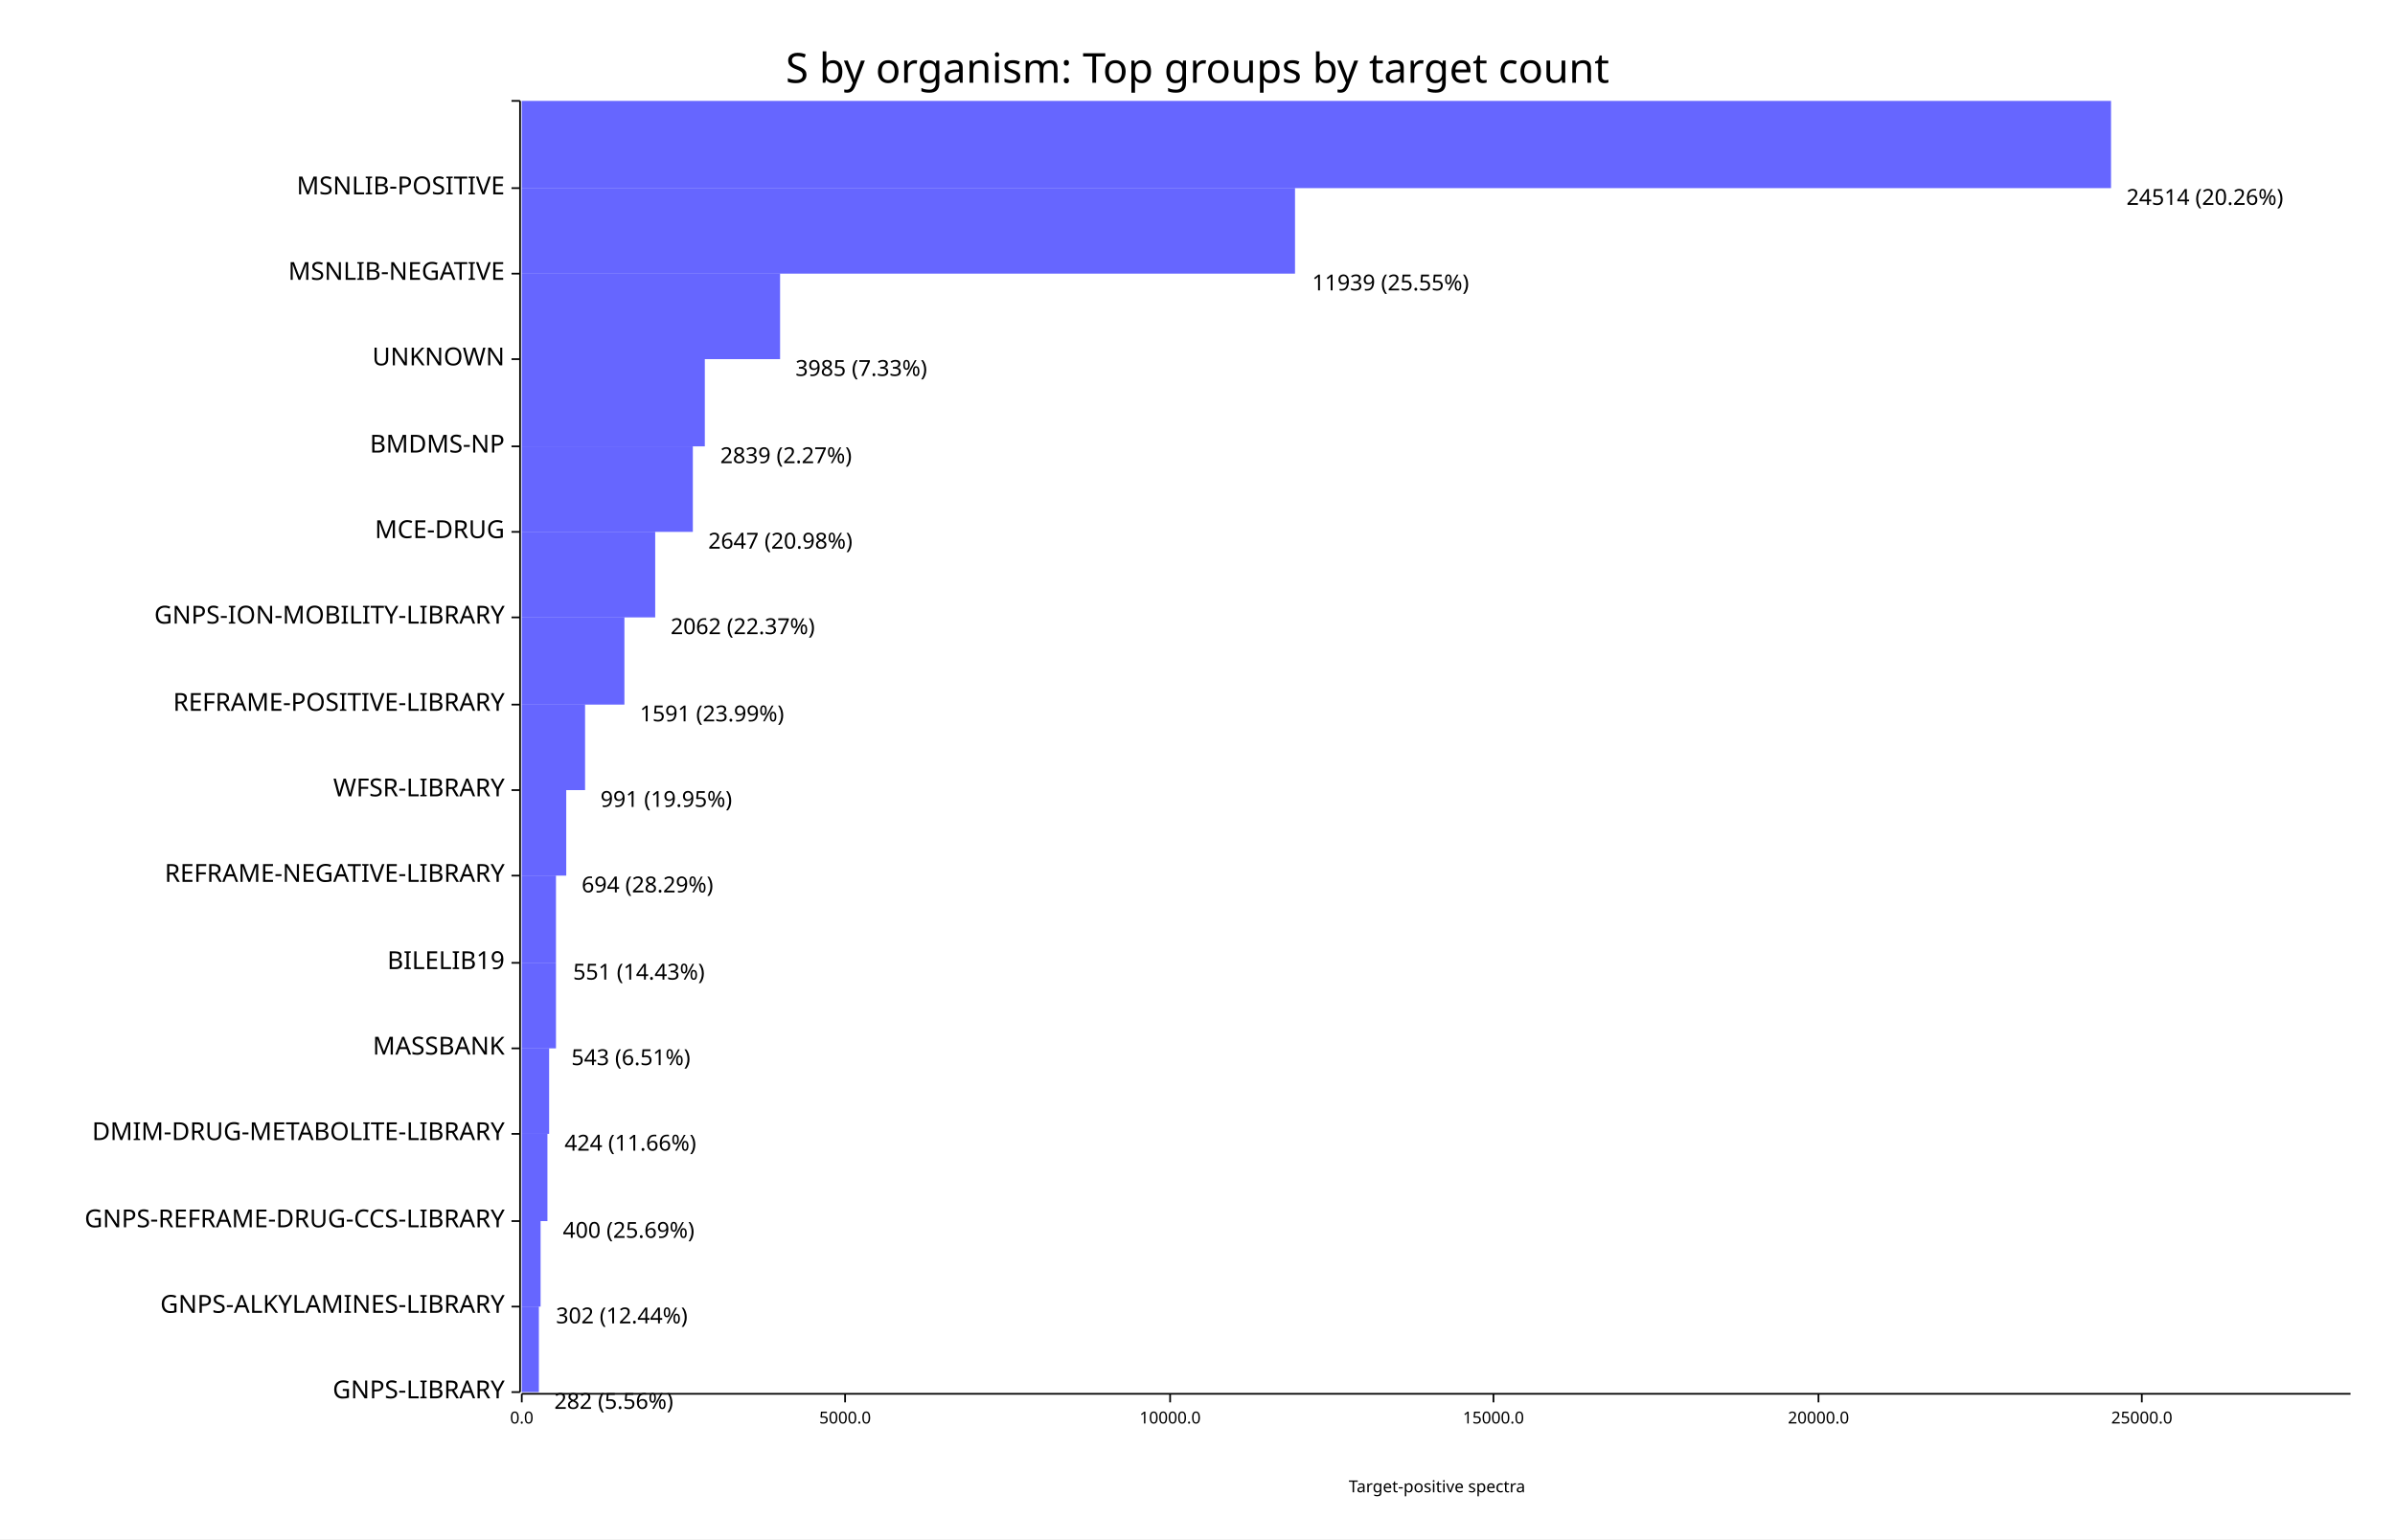
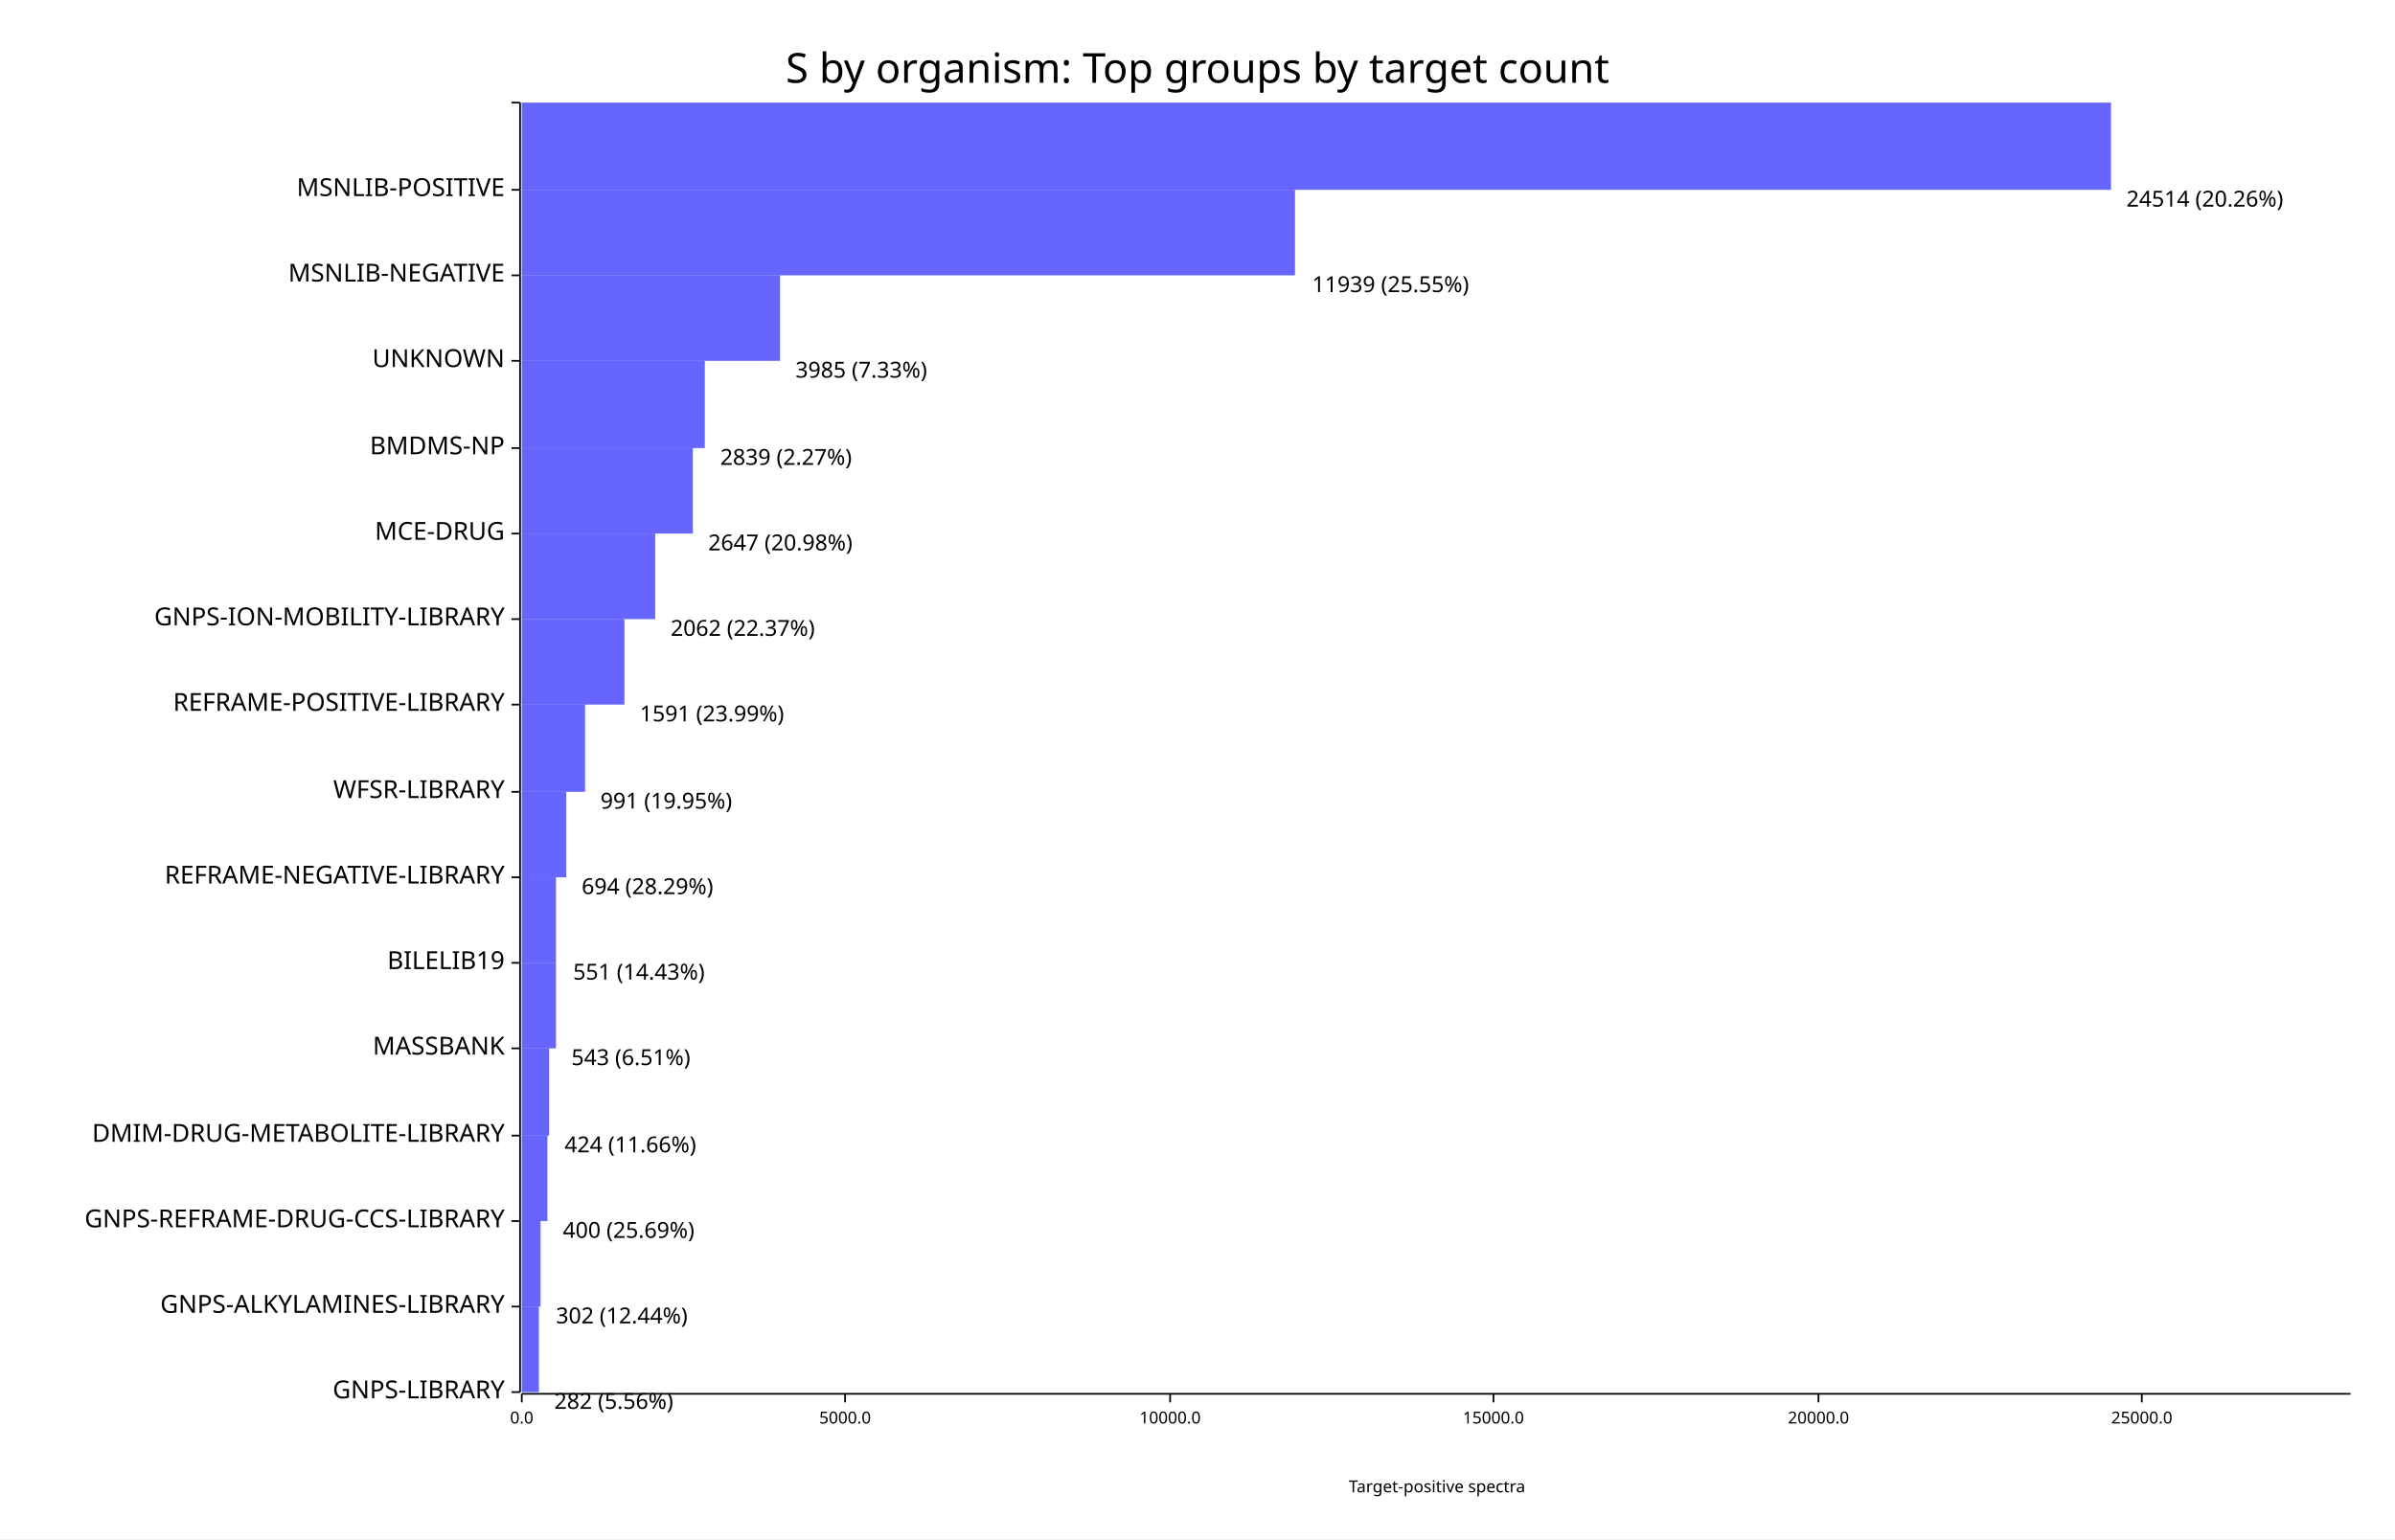
<svg xmlns="http://www.w3.org/2000/svg" width="1400" height="900" viewBox="0 0 1400 900">
  <rect x="0" y="0" width="1400" height="900" opacity="1" fill="#FFFFFF" stroke="none" />
  <text x="700" y="30" dy="0.76em" text-anchor="middle" font-family="sans-serif" font-size="24.194" opacity="1" fill="#000000">
S by organism: Top groups by target count
</text>
  <text x="840" y="875" dy="-0.5ex" text-anchor="middle" font-family="sans-serif" font-size="9.677" opacity="1" fill="#000000">
Target-positive spectra
</text>
-   <polyline fill="none" opacity="1" stroke="#000000" stroke-width="1" points="304,59 304,814 " />
+   <polyline fill="none" opacity="1" stroke="#000000" stroke-width="1" points="304,60 304,814 " />
  <text x="295" y="814" dy="0.5ex" text-anchor="end" font-family="sans-serif" font-size="14.516" opacity="1" fill="#000000">
GNPS-LIBRARY
</text>
  <polyline fill="none" opacity="1" stroke="#000000" stroke-width="1" points="299,814 304,814 " />
  <text x="295" y="764" dy="0.5ex" text-anchor="end" font-family="sans-serif" font-size="14.516" opacity="1" fill="#000000">
GNPS-ALKYLAMINES-LIBRARY
</text>
  <polyline fill="none" opacity="1" stroke="#000000" stroke-width="1" points="299,764 304,764 " />
  <text x="295" y="714" dy="0.5ex" text-anchor="end" font-family="sans-serif" font-size="14.516" opacity="1" fill="#000000">
GNPS-REFRAME-DRUG-CCS-LIBRARY
</text>
  <polyline fill="none" opacity="1" stroke="#000000" stroke-width="1" points="299,714 304,714 " />
-   <text x="295" y="663" dy="0.5ex" text-anchor="end" font-family="sans-serif" font-size="14.516" opacity="1" fill="#000000">
+   <text x="295" y="664" dy="0.5ex" text-anchor="end" font-family="sans-serif" font-size="14.516" opacity="1" fill="#000000">
DMIM-DRUG-METABOLITE-LIBRARY
</text>
-   <polyline fill="none" opacity="1" stroke="#000000" stroke-width="1" points="299,663 304,663 " />
+   <polyline fill="none" opacity="1" stroke="#000000" stroke-width="1" points="299,664 304,664 " />
  <text x="295" y="613" dy="0.5ex" text-anchor="end" font-family="sans-serif" font-size="14.516" opacity="1" fill="#000000">
MASSBANK
</text>
  <polyline fill="none" opacity="1" stroke="#000000" stroke-width="1" points="299,613 304,613 " />
  <text x="295" y="563" dy="0.5ex" text-anchor="end" font-family="sans-serif" font-size="14.516" opacity="1" fill="#000000">
BILELIB19
</text>
  <polyline fill="none" opacity="1" stroke="#000000" stroke-width="1" points="299,563 304,563 " />
-   <text x="295" y="512" dy="0.5ex" text-anchor="end" font-family="sans-serif" font-size="14.516" opacity="1" fill="#000000">
+   <text x="295" y="513" dy="0.5ex" text-anchor="end" font-family="sans-serif" font-size="14.516" opacity="1" fill="#000000">
REFRAME-NEGATIVE-LIBRARY
</text>
-   <polyline fill="none" opacity="1" stroke="#000000" stroke-width="1" points="299,512 304,512 " />
-   <text x="295" y="462" dy="0.5ex" text-anchor="end" font-family="sans-serif" font-size="14.516" opacity="1" fill="#000000">
+   <polyline fill="none" opacity="1" stroke="#000000" stroke-width="1" points="299,513 304,513 " />
+   <text x="295" y="463" dy="0.5ex" text-anchor="end" font-family="sans-serif" font-size="14.516" opacity="1" fill="#000000">
WFSR-LIBRARY
</text>
-   <polyline fill="none" opacity="1" stroke="#000000" stroke-width="1" points="299,462 304,462 " />
+   <polyline fill="none" opacity="1" stroke="#000000" stroke-width="1" points="299,463 304,463 " />
  <text x="295" y="412" dy="0.5ex" text-anchor="end" font-family="sans-serif" font-size="14.516" opacity="1" fill="#000000">
REFRAME-POSITIVE-LIBRARY
</text>
  <polyline fill="none" opacity="1" stroke="#000000" stroke-width="1" points="299,412 304,412 " />
-   <text x="295" y="361" dy="0.5ex" text-anchor="end" font-family="sans-serif" font-size="14.516" opacity="1" fill="#000000">
+   <text x="295" y="362" dy="0.5ex" text-anchor="end" font-family="sans-serif" font-size="14.516" opacity="1" fill="#000000">
GNPS-ION-MOBILITY-LIBRARY
</text>
-   <polyline fill="none" opacity="1" stroke="#000000" stroke-width="1" points="299,361 304,361 " />
-   <text x="295" y="311" dy="0.5ex" text-anchor="end" font-family="sans-serif" font-size="14.516" opacity="1" fill="#000000">
+   <polyline fill="none" opacity="1" stroke="#000000" stroke-width="1" points="299,362 304,362 " />
+   <text x="295" y="312" dy="0.5ex" text-anchor="end" font-family="sans-serif" font-size="14.516" opacity="1" fill="#000000">
MCE-DRUG
</text>
-   <polyline fill="none" opacity="1" stroke="#000000" stroke-width="1" points="299,311 304,311 " />
-   <text x="295" y="261" dy="0.5ex" text-anchor="end" font-family="sans-serif" font-size="14.516" opacity="1" fill="#000000">
+   <polyline fill="none" opacity="1" stroke="#000000" stroke-width="1" points="299,312 304,312 " />
+   <text x="295" y="262" dy="0.5ex" text-anchor="end" font-family="sans-serif" font-size="14.516" opacity="1" fill="#000000">
BMDMS-NP
</text>
-   <polyline fill="none" opacity="1" stroke="#000000" stroke-width="1" points="299,261 304,261 " />
-   <text x="295" y="210" dy="0.5ex" text-anchor="end" font-family="sans-serif" font-size="14.516" opacity="1" fill="#000000">
+   <polyline fill="none" opacity="1" stroke="#000000" stroke-width="1" points="299,262 304,262 " />
+   <text x="295" y="211" dy="0.5ex" text-anchor="end" font-family="sans-serif" font-size="14.516" opacity="1" fill="#000000">
UNKNOWN
</text>
-   <polyline fill="none" opacity="1" stroke="#000000" stroke-width="1" points="299,210 304,210 " />
-   <text x="295" y="160" dy="0.5ex" text-anchor="end" font-family="sans-serif" font-size="14.516" opacity="1" fill="#000000">
+   <polyline fill="none" opacity="1" stroke="#000000" stroke-width="1" points="299,211 304,211 " />
+   <text x="295" y="161" dy="0.5ex" text-anchor="end" font-family="sans-serif" font-size="14.516" opacity="1" fill="#000000">
MSNLIB-NEGATIVE
</text>
-   <polyline fill="none" opacity="1" stroke="#000000" stroke-width="1" points="299,160 304,160 " />
-   <text x="295" y="110" dy="0.5ex" text-anchor="end" font-family="sans-serif" font-size="14.516" opacity="1" fill="#000000">
+   <polyline fill="none" opacity="1" stroke="#000000" stroke-width="1" points="299,161 304,161 " />
+   <text x="295" y="111" dy="0.5ex" text-anchor="end" font-family="sans-serif" font-size="14.516" opacity="1" fill="#000000">
MSNLIB-POSITIVE
</text>
-   <polyline fill="none" opacity="1" stroke="#000000" stroke-width="1" points="299,110 304,110 " />
-   <text x="295" y="59" dy="0.5ex" text-anchor="end" font-family="sans-serif" font-size="14.516" opacity="1" fill="#000000">
+   <polyline fill="none" opacity="1" stroke="#000000" stroke-width="1" points="299,111 304,111 " />
+   <text x="295" y="60" dy="0.5ex" text-anchor="end" font-family="sans-serif" font-size="14.516" opacity="1" fill="#000000">

</text>
-   <polyline fill="none" opacity="1" stroke="#000000" stroke-width="1" points="299,59 304,59 " />
+   <polyline fill="none" opacity="1" stroke="#000000" stroke-width="1" points="299,60 304,60 " />
  <polyline fill="none" opacity="1" stroke="#000000" stroke-width="1" points="305,815 1374,815 " />
  <text x="305" y="825" dy="0.76em" text-anchor="middle" font-family="sans-serif" font-size="9.677" opacity="1" fill="#000000">
0.0
</text>
  <polyline fill="none" opacity="1" stroke="#000000" stroke-width="1" points="305,815 305,820 " />
  <text x="494" y="825" dy="0.76em" text-anchor="middle" font-family="sans-serif" font-size="9.677" opacity="1" fill="#000000">
5000.0
</text>
  <polyline fill="none" opacity="1" stroke="#000000" stroke-width="1" points="494,815 494,820 " />
  <text x="684" y="825" dy="0.76em" text-anchor="middle" font-family="sans-serif" font-size="9.677" opacity="1" fill="#000000">
10000.0
</text>
  <polyline fill="none" opacity="1" stroke="#000000" stroke-width="1" points="684,815 684,820 " />
  <text x="873" y="825" dy="0.76em" text-anchor="middle" font-family="sans-serif" font-size="9.677" opacity="1" fill="#000000">
15000.0
</text>
  <polyline fill="none" opacity="1" stroke="#000000" stroke-width="1" points="873,815 873,820 " />
  <text x="1063" y="825" dy="0.76em" text-anchor="middle" font-family="sans-serif" font-size="9.677" opacity="1" fill="#000000">
20000.0
</text>
  <polyline fill="none" opacity="1" stroke="#000000" stroke-width="1" points="1063,815 1063,820 " />
  <text x="1252" y="825" dy="0.76em" text-anchor="middle" font-family="sans-serif" font-size="9.677" opacity="1" fill="#000000">
25000.0
</text>
  <polyline fill="none" opacity="1" stroke="#000000" stroke-width="1" points="1252,815 1252,820 " />
  <rect x="305" y="764" width="10" height="50" opacity="0.6" fill="#0000FF" stroke="none" />
  <text x="324" y="814" dy="0.76em" text-anchor="start" font-family="sans-serif" font-size="12.903" opacity="1" fill="#000000">
282 (5.56%)
</text>
  <rect x="305" y="714" width="11" height="50" opacity="0.6" fill="#0000FF" stroke="none" />
  <text x="325" y="764" dy="0.76em" text-anchor="start" font-family="sans-serif" font-size="12.903" opacity="1" fill="#000000">
302 (12.44%)
</text>
-   <rect x="305" y="663" width="15" height="51" opacity="0.6" fill="#0000FF" stroke="none" />
+   <rect x="305" y="664" width="15" height="50" opacity="0.6" fill="#0000FF" stroke="none" />
  <text x="329" y="714" dy="0.76em" text-anchor="start" font-family="sans-serif" font-size="12.903" opacity="1" fill="#000000">
400 (25.69%)
</text>
-   <rect x="305" y="613" width="16" height="50" opacity="0.6" fill="#0000FF" stroke="none" />
-   <text x="330" y="663" dy="0.76em" text-anchor="start" font-family="sans-serif" font-size="12.903" opacity="1" fill="#000000">
+   <rect x="305" y="613" width="16" height="51" opacity="0.6" fill="#0000FF" stroke="none" />
+   <text x="330" y="664" dy="0.76em" text-anchor="start" font-family="sans-serif" font-size="12.903" opacity="1" fill="#000000">
424 (11.66%)
</text>
  <rect x="305" y="563" width="20" height="50" opacity="0.6" fill="#0000FF" stroke="none" />
  <text x="334" y="613" dy="0.76em" text-anchor="start" font-family="sans-serif" font-size="12.903" opacity="1" fill="#000000">
543 (6.51%)
</text>
-   <rect x="305" y="512" width="20" height="51" opacity="0.6" fill="#0000FF" stroke="none" />
+   <rect x="305" y="513" width="20" height="50" opacity="0.6" fill="#0000FF" stroke="none" />
  <text x="335" y="563" dy="0.76em" text-anchor="start" font-family="sans-serif" font-size="12.903" opacity="1" fill="#000000">
551 (14.43%)
</text>
-   <rect x="305" y="462" width="26" height="50" opacity="0.6" fill="#0000FF" stroke="none" />
-   <text x="340" y="512" dy="0.76em" text-anchor="start" font-family="sans-serif" font-size="12.903" opacity="1" fill="#000000">
+   <rect x="305" y="463" width="26" height="50" opacity="0.6" fill="#0000FF" stroke="none" />
+   <text x="340" y="513" dy="0.76em" text-anchor="start" font-family="sans-serif" font-size="12.903" opacity="1" fill="#000000">
694 (28.29%)
</text>
-   <rect x="305" y="412" width="37" height="50" opacity="0.6" fill="#0000FF" stroke="none" />
-   <text x="351" y="462" dy="0.76em" text-anchor="start" font-family="sans-serif" font-size="12.903" opacity="1" fill="#000000">
+   <rect x="305" y="412" width="37" height="51" opacity="0.6" fill="#0000FF" stroke="none" />
+   <text x="351" y="463" dy="0.76em" text-anchor="start" font-family="sans-serif" font-size="12.903" opacity="1" fill="#000000">
991 (19.95%)
</text>
-   <rect x="305" y="361" width="60" height="51" opacity="0.6" fill="#0000FF" stroke="none" />
+   <rect x="305" y="362" width="60" height="50" opacity="0.6" fill="#0000FF" stroke="none" />
  <text x="374" y="412" dy="0.76em" text-anchor="start" font-family="sans-serif" font-size="12.903" opacity="1" fill="#000000">
1591 (23.99%)
</text>
-   <rect x="305" y="311" width="78" height="50" opacity="0.6" fill="#0000FF" stroke="none" />
-   <text x="392" y="361" dy="0.76em" text-anchor="start" font-family="sans-serif" font-size="12.903" opacity="1" fill="#000000">
+   <rect x="305" y="312" width="78" height="50" opacity="0.6" fill="#0000FF" stroke="none" />
+   <text x="392" y="362" dy="0.76em" text-anchor="start" font-family="sans-serif" font-size="12.903" opacity="1" fill="#000000">
2062 (22.37%)
</text>
-   <rect x="305" y="261" width="100" height="50" opacity="0.6" fill="#0000FF" stroke="none" />
-   <text x="414" y="311" dy="0.76em" text-anchor="start" font-family="sans-serif" font-size="12.903" opacity="1" fill="#000000">
+   <rect x="305" y="262" width="100" height="50" opacity="0.6" fill="#0000FF" stroke="none" />
+   <text x="414" y="312" dy="0.76em" text-anchor="start" font-family="sans-serif" font-size="12.903" opacity="1" fill="#000000">
2647 (20.98%)
</text>
-   <rect x="305" y="210" width="107" height="51" opacity="0.6" fill="#0000FF" stroke="none" />
-   <text x="421" y="261" dy="0.76em" text-anchor="start" font-family="sans-serif" font-size="12.903" opacity="1" fill="#000000">
+   <rect x="305" y="211" width="107" height="51" opacity="0.6" fill="#0000FF" stroke="none" />
+   <text x="421" y="262" dy="0.76em" text-anchor="start" font-family="sans-serif" font-size="12.903" opacity="1" fill="#000000">
2839 (2.27%)
</text>
-   <rect x="305" y="160" width="151" height="50" opacity="0.6" fill="#0000FF" stroke="none" />
-   <text x="465" y="210" dy="0.76em" text-anchor="start" font-family="sans-serif" font-size="12.903" opacity="1" fill="#000000">
+   <rect x="305" y="161" width="151" height="50" opacity="0.6" fill="#0000FF" stroke="none" />
+   <text x="465" y="211" dy="0.76em" text-anchor="start" font-family="sans-serif" font-size="12.903" opacity="1" fill="#000000">
3985 (7.33%)
</text>
-   <rect x="305" y="110" width="452" height="50" opacity="0.6" fill="#0000FF" stroke="none" />
-   <text x="767" y="160" dy="0.76em" text-anchor="start" font-family="sans-serif" font-size="12.903" opacity="1" fill="#000000">
+   <rect x="305" y="111" width="452" height="50" opacity="0.6" fill="#0000FF" stroke="none" />
+   <text x="767" y="161" dy="0.76em" text-anchor="start" font-family="sans-serif" font-size="12.903" opacity="1" fill="#000000">
11939 (25.55%)
</text>
-   <rect x="305" y="59" width="929" height="51" opacity="0.6" fill="#0000FF" stroke="none" />
-   <text x="1243" y="110" dy="0.76em" text-anchor="start" font-family="sans-serif" font-size="12.903" opacity="1" fill="#000000">
+   <rect x="305" y="60" width="929" height="51" opacity="0.6" fill="#0000FF" stroke="none" />
+   <text x="1243" y="111" dy="0.76em" text-anchor="start" font-family="sans-serif" font-size="12.903" opacity="1" fill="#000000">
24514 (20.26%)
</text>
</svg>
